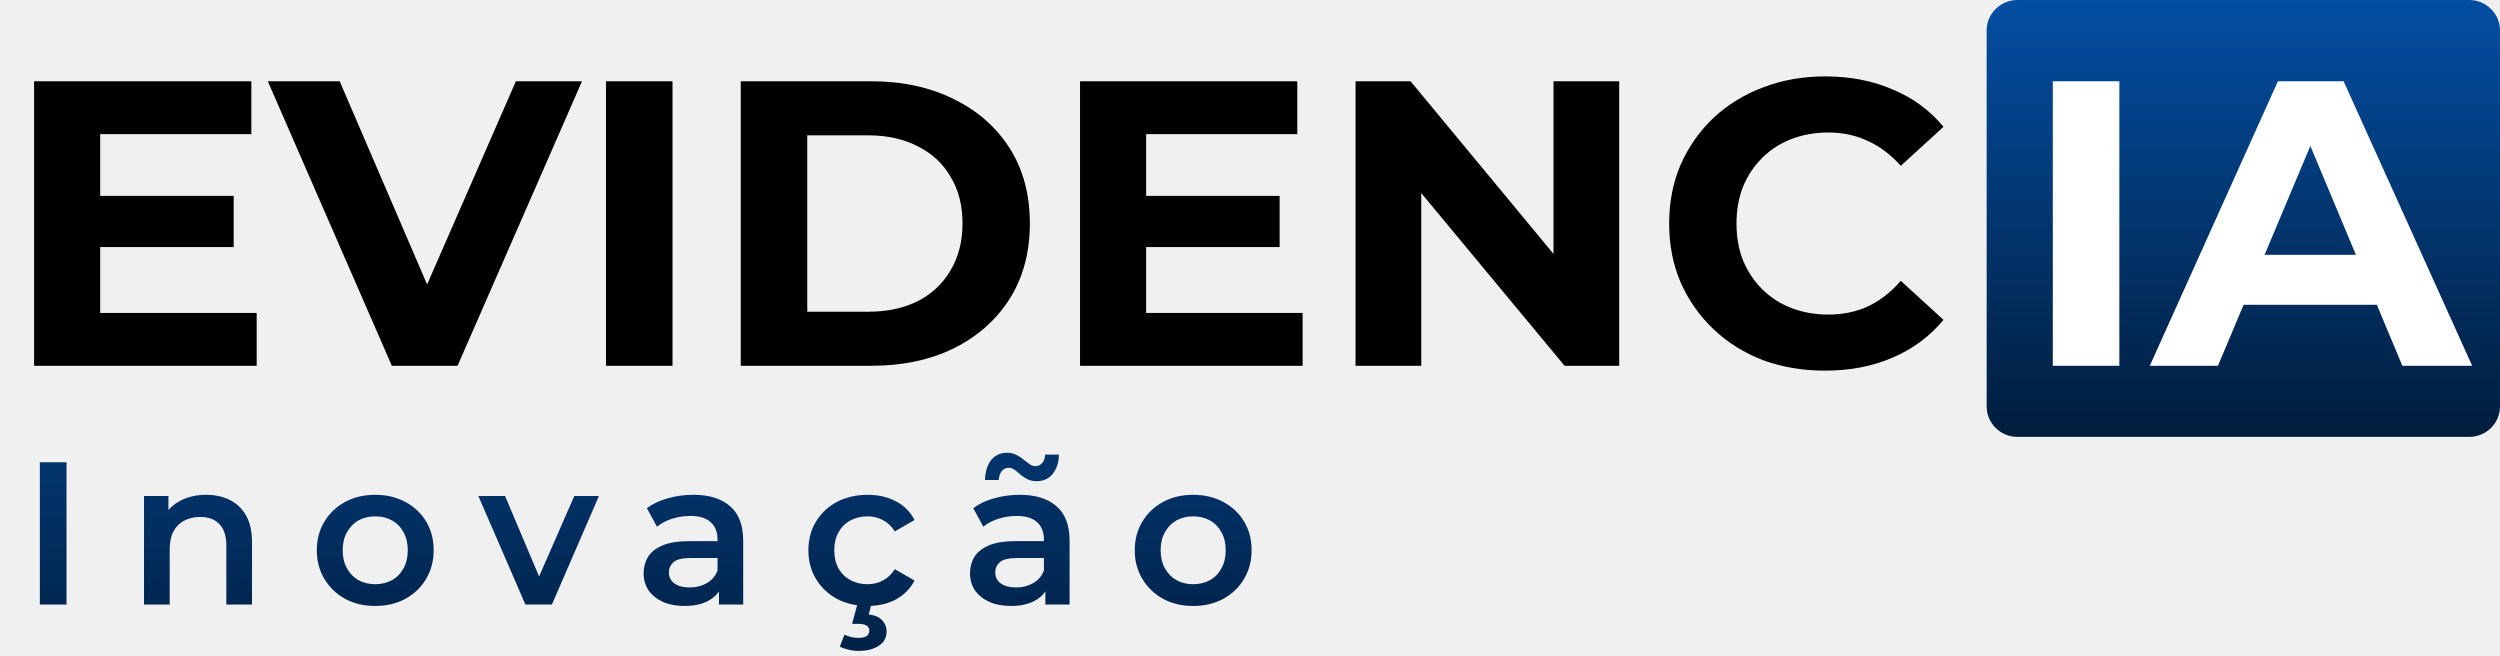
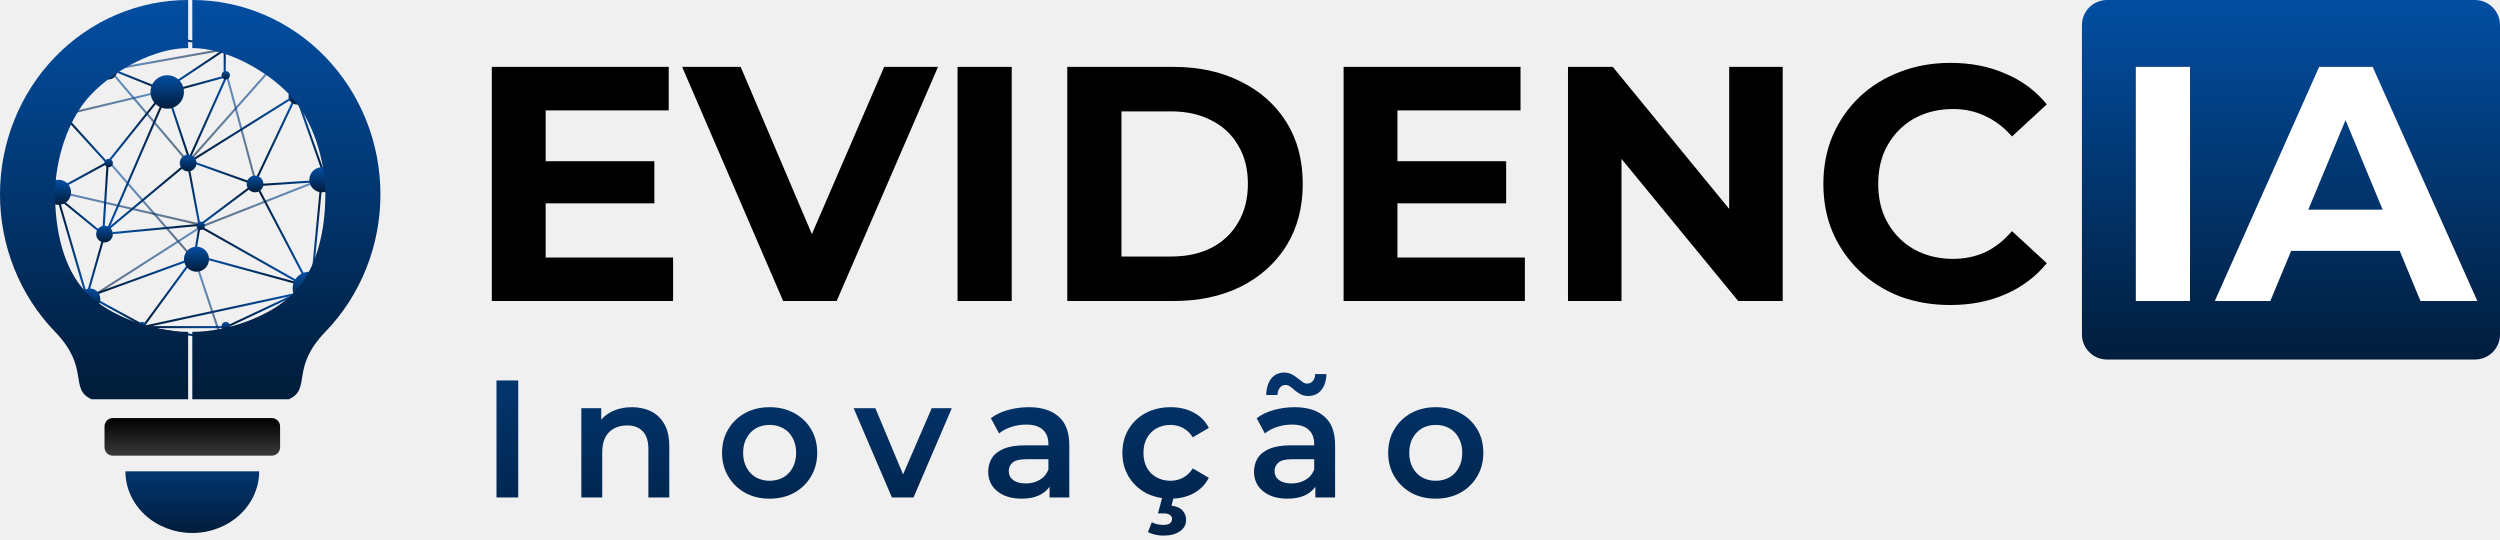
- <svg xmlns="http://www.w3.org/2000/svg" preserveAspectRatio="none" overflow="visible" style="display: block;" width="206" height="54" viewBox="0 0 206 54" fill="none">
-   <g id="texto inovaÃ§Ã£o preto 1">
-     <path id="Vector" d="M2.809 30.14V6.698H20.71V11.051H8.257V25.786H21.15V30.14H2.809ZM7.851 20.361V16.141H19.255V20.361H7.851ZM32.288 30.14L22.068 6.698H27.99L36.924 27.46H33.438L42.508 6.698H47.956L37.702 30.14H32.288ZM49.933 30.14V6.698H55.415V30.14H49.933ZM61.037 30.14V6.698H71.798C74.37 6.698 76.637 7.189 78.6 8.171C80.562 9.131 82.097 10.482 83.202 12.223C84.308 13.965 84.86 16.03 84.86 18.419C84.86 20.785 84.308 22.85 83.202 24.614C82.097 26.355 80.562 27.717 78.6 28.7C76.637 29.66 74.37 30.14 71.798 30.14H61.037ZM66.519 25.686H71.527C73.107 25.686 74.471 25.395 75.622 24.815C76.795 24.212 77.698 23.364 78.329 22.27C78.983 21.176 79.31 19.892 79.31 18.419C79.31 16.923 78.983 15.639 78.329 14.567C77.698 13.473 76.795 12.636 75.622 12.056C74.471 11.453 73.107 11.152 71.527 11.152H66.519V25.686ZM88.995 30.14V6.698H106.896V11.051H94.443V25.786H107.336V30.14H88.995ZM94.037 20.361V16.141H105.441V20.361H94.037ZM111.698 30.14V6.698H116.232L130.208 23.576H128.008V6.698H133.423V30.14H128.922L114.912 13.261H117.112V30.14H111.698ZM150.364 30.541C148.536 30.541 146.833 30.251 145.254 29.671C143.697 29.068 142.343 28.22 141.193 27.126C140.042 26.032 139.14 24.748 138.486 23.274C137.854 21.801 137.538 20.182 137.538 18.419C137.538 16.655 137.854 15.036 138.486 13.563C139.14 12.089 140.042 10.806 141.193 9.712C142.366 8.618 143.731 7.78 145.288 7.2C146.844 6.597 148.548 6.296 150.397 6.296C152.451 6.296 154.3 6.653 155.947 7.367C157.617 8.06 159.016 9.087 160.143 10.448L156.624 13.663C155.812 12.748 154.909 12.067 153.917 11.62C152.924 11.152 151.841 10.917 150.668 10.917C149.563 10.917 148.548 11.096 147.622 11.453C146.698 11.81 145.897 12.324 145.22 12.993C144.543 13.663 144.013 14.456 143.629 15.371C143.269 16.287 143.088 17.302 143.088 18.419C143.088 19.535 143.269 20.551 143.629 21.466C144.013 22.381 144.543 23.174 145.22 23.844C145.897 24.514 146.698 25.027 147.622 25.384C148.548 25.741 149.563 25.92 150.668 25.92C151.841 25.92 152.924 25.697 153.917 25.25C154.909 24.781 155.812 24.078 156.624 23.14L160.143 26.355C159.016 27.717 157.617 28.755 155.947 29.47C154.3 30.184 152.439 30.541 150.364 30.541Z" fill="black" />
-     <path id="Vector_2" d="M3.282 49.814V38.093H5.482V49.814H3.282ZM11.867 49.814V40.873H13.88V43.284L13.525 42.547C13.841 41.978 14.297 41.542 14.895 41.241C15.504 40.928 16.204 40.772 16.993 40.772C17.715 40.772 18.358 40.912 18.922 41.191C19.497 41.47 19.949 41.899 20.276 42.48C20.603 43.049 20.766 43.786 20.766 44.69V49.814H18.651V44.958C18.651 44.166 18.46 43.574 18.076 43.183C17.704 42.793 17.179 42.597 16.503 42.597C16.006 42.597 15.566 42.698 15.183 42.899C14.799 43.099 14.5 43.401 14.286 43.803C14.083 44.193 13.982 44.69 13.982 45.293V49.814H11.867ZM30.911 49.931C29.986 49.931 29.162 49.736 28.44 49.345C27.718 48.943 27.149 48.396 26.732 47.704C26.314 47.012 26.105 46.225 26.105 45.343C26.105 44.45 26.314 43.663 26.732 42.982C27.149 42.29 27.718 41.749 28.44 41.358C29.162 40.968 29.986 40.772 30.911 40.772C31.847 40.772 32.676 40.968 33.398 41.358C34.131 41.749 34.701 42.285 35.107 42.966C35.524 43.647 35.733 44.439 35.733 45.343C35.733 46.225 35.524 47.012 35.107 47.704C34.701 48.396 34.131 48.943 33.398 49.345C32.676 49.736 31.847 49.931 30.911 49.931ZM30.911 48.139C31.43 48.139 31.892 48.028 32.298 47.805C32.704 47.581 33.02 47.258 33.246 46.834C33.483 46.409 33.601 45.913 33.601 45.343C33.601 44.763 33.483 44.266 33.246 43.853C33.02 43.429 32.704 43.105 32.298 42.882C31.892 42.659 31.435 42.547 30.928 42.547C30.409 42.547 29.946 42.659 29.54 42.882C29.145 43.105 28.83 43.429 28.593 43.853C28.356 44.266 28.237 44.763 28.237 45.343C28.237 45.913 28.356 46.409 28.593 46.834C28.83 47.258 29.145 47.581 29.54 47.805C29.946 48.028 30.403 48.139 30.911 48.139ZM43.294 49.814L39.419 40.873H41.619L44.952 48.759H43.87L47.321 40.873H49.352L45.477 49.814H43.294ZM59.244 49.814V48.006L59.125 47.62V44.456C59.125 43.842 58.939 43.367 58.567 43.033C58.195 42.686 57.631 42.514 56.875 42.514C56.367 42.514 55.866 42.592 55.369 42.748C54.884 42.904 54.472 43.122 54.134 43.401L53.305 41.877C53.79 41.509 54.365 41.235 55.031 41.057C55.708 40.867 56.407 40.772 57.129 40.772C58.438 40.772 59.447 41.085 60.157 41.71C60.88 42.324 61.24 43.278 61.24 44.573V49.814H59.244ZM56.401 49.931C55.724 49.931 55.132 49.819 54.625 49.596C54.117 49.362 53.722 49.044 53.44 48.642C53.17 48.229 53.034 47.766 53.034 47.252C53.034 46.75 53.153 46.298 53.389 45.896C53.638 45.494 54.038 45.176 54.591 44.941C55.144 44.707 55.877 44.59 56.79 44.59H59.413V45.98H56.943C56.221 45.98 55.736 46.097 55.488 46.331C55.24 46.554 55.115 46.834 55.115 47.168C55.115 47.548 55.268 47.849 55.572 48.073C55.877 48.296 56.3 48.407 56.841 48.407C57.36 48.407 57.823 48.29 58.229 48.056C58.646 47.821 58.945 47.475 59.125 47.018L59.481 48.273C59.278 48.798 58.911 49.206 58.381 49.496C57.862 49.786 57.202 49.931 56.401 49.931ZM71.501 49.931C70.553 49.931 69.707 49.736 68.963 49.345C68.23 48.943 67.654 48.396 67.237 47.704C66.819 47.012 66.611 46.225 66.611 45.343C66.611 44.45 66.819 43.663 67.237 42.982C67.654 42.29 68.23 41.749 68.963 41.358C69.707 40.968 70.553 40.772 71.501 40.772C72.38 40.772 73.153 40.951 73.819 41.308C74.495 41.654 75.008 42.167 75.358 42.848L73.734 43.786C73.463 43.362 73.13 43.049 72.736 42.848C72.352 42.647 71.935 42.547 71.484 42.547C70.965 42.547 70.497 42.659 70.079 42.882C69.662 43.105 69.335 43.429 69.098 43.853C68.861 44.266 68.743 44.763 68.743 45.343C68.743 45.924 68.861 46.426 69.098 46.85C69.335 47.263 69.662 47.581 70.079 47.805C70.497 48.028 70.965 48.139 71.484 48.139C71.935 48.139 72.352 48.039 72.736 47.838C73.13 47.637 73.463 47.325 73.734 46.901L75.358 47.838C75.008 48.508 74.495 49.027 73.819 49.395C73.153 49.752 72.38 49.931 71.501 49.931ZM70.756 53.632C70.452 53.632 70.169 53.598 69.91 53.531C69.651 53.475 69.414 53.392 69.2 53.28L69.589 52.292C69.769 52.381 69.95 52.448 70.13 52.493C70.322 52.538 70.525 52.56 70.739 52.56C71.066 52.56 71.298 52.504 71.433 52.393C71.568 52.281 71.636 52.136 71.636 51.957C71.636 51.79 71.563 51.656 71.416 51.555C71.281 51.455 71.055 51.405 70.739 51.405H70.215L70.671 49.697H71.822L71.585 50.634C72.081 50.69 72.448 50.847 72.685 51.103C72.933 51.371 73.057 51.684 73.057 52.041C73.057 52.532 72.849 52.917 72.431 53.196C72.014 53.486 71.455 53.632 70.756 53.632ZM86.137 49.814V48.006L86.019 47.62V44.456C86.019 43.842 85.833 43.367 85.46 43.033C85.088 42.686 84.524 42.514 83.768 42.514C83.261 42.514 82.759 42.592 82.263 42.748C81.778 42.904 81.366 43.122 81.027 43.401L80.198 41.877C80.683 41.509 81.259 41.235 81.924 41.057C82.601 40.867 83.301 40.772 84.022 40.772C85.331 40.772 86.34 41.085 87.051 41.71C87.773 42.324 88.134 43.278 88.134 44.573V49.814H86.137ZM83.295 49.931C82.618 49.931 82.026 49.819 81.518 49.596C81.01 49.362 80.616 49.044 80.334 48.642C80.063 48.229 79.928 47.766 79.928 47.252C79.928 46.75 80.046 46.298 80.283 45.896C80.531 45.494 80.932 45.176 81.484 44.941C82.037 44.707 82.77 44.59 83.684 44.59H86.306V45.98H83.836C83.115 45.98 82.629 46.097 82.381 46.331C82.133 46.554 82.009 46.834 82.009 47.168C82.009 47.548 82.161 47.849 82.466 48.073C82.77 48.296 83.193 48.407 83.735 48.407C84.254 48.407 84.716 48.29 85.122 48.056C85.54 47.821 85.839 47.475 86.019 47.018L86.374 48.273C86.171 48.798 85.805 49.206 85.274 49.496C84.756 49.786 84.096 49.931 83.295 49.931ZM85.427 39.65C85.156 39.65 84.908 39.6 84.682 39.499C84.468 39.388 84.27 39.26 84.09 39.114C83.921 38.958 83.757 38.824 83.599 38.713C83.441 38.601 83.284 38.545 83.125 38.545C82.889 38.545 82.697 38.634 82.55 38.813C82.404 38.992 82.319 39.237 82.296 39.55H81.163C81.186 38.858 81.355 38.311 81.67 37.909C81.998 37.507 82.438 37.306 82.99 37.306C83.261 37.306 83.509 37.362 83.735 37.474C83.96 37.585 84.158 37.714 84.327 37.859C84.507 38.004 84.677 38.132 84.834 38.244C84.993 38.355 85.145 38.411 85.291 38.411C85.528 38.411 85.72 38.327 85.867 38.16C86.025 37.993 86.109 37.758 86.12 37.457H87.254C87.243 38.104 87.074 38.634 86.746 39.047C86.419 39.449 85.979 39.65 85.427 39.65ZM98.309 49.931C97.385 49.931 96.561 49.736 95.839 49.345C95.117 48.943 94.548 48.396 94.13 47.704C93.713 47.012 93.504 46.225 93.504 45.343C93.504 44.45 93.713 43.663 94.13 42.982C94.548 42.29 95.117 41.749 95.839 41.358C96.561 40.968 97.385 40.772 98.309 40.772C99.246 40.772 100.075 40.968 100.797 41.358C101.53 41.749 102.099 42.285 102.506 42.966C102.923 43.647 103.132 44.439 103.132 45.343C103.132 46.225 102.923 47.012 102.506 47.704C102.099 48.396 101.53 48.943 100.797 49.345C100.075 49.736 99.246 49.931 98.309 49.931ZM98.309 48.139C98.828 48.139 99.291 48.028 99.697 47.805C100.103 47.581 100.419 47.258 100.644 46.834C100.881 46.409 101 45.913 101 45.343C101 44.763 100.881 44.266 100.644 43.853C100.419 43.429 100.103 43.105 99.697 42.882C99.291 42.659 98.834 42.547 98.326 42.547C97.808 42.547 97.345 42.659 96.939 42.882C96.544 43.105 96.228 43.429 95.991 43.853C95.754 44.266 95.636 44.763 95.636 45.343C95.636 45.913 95.754 46.409 95.991 46.834C96.228 47.258 96.544 47.581 96.939 47.805C97.345 48.028 97.802 48.139 98.309 48.139Z" fill="url(#paint0_linear_0_300)" />
-     <path id="Vector_3" d="M203.462 0H166.238C164.836 0 163.7 1.124 163.7 2.512V33.488C163.7 34.876 164.836 36 166.238 36H203.462C204.864 36 206 34.876 206 33.488V2.512C206 1.124 204.864 0 203.462 0Z" fill="url(#paint1_linear_0_300)" />
-     <path id="Vector_4" d="M169.153 30.14V6.698H174.635V30.14H169.153ZM177.143 30.14L187.701 6.698H193.115L203.707 30.14H197.955L189.292 9.444H191.457L182.761 30.14H177.143ZM182.422 25.116L183.877 20.997H196.06L197.549 25.116H182.422Z" fill="white" />
-   </g>
+ <svg xmlns="http://www.w3.org/2000/svg" width="598" height="129" viewBox="0 0 598 129" fill="none">
+   <path d="M30 112.745C30 116.656 31.686 120.406 34.685 123.171C37.686 125.937 41.755 127.49 45.997 127.49C50.24 127.49 54.309 125.937 57.309 123.171C60.309 120.406 61.995 116.656 61.995 112.745L45.997 112.745H30Z" fill="url(#paint0_linear_2254_3618)" />
+   <rect x="25" y="100" width="42" height="9" rx="2" fill="url(#paint1_linear_2254_3618)" />
+   <line x1="25.771" y1="54.901" x2="38.771" y2="24.901" stroke="url(#paint2_linear_2254_3618)" stroke-width="0.5" />
+   <line x1="24.75" y1="54.984" x2="25.75" y2="38.984" stroke="url(#paint3_linear_2254_3618)" stroke-width="0.5" />
+   <line x1="14.88" y1="44.781" x2="25.88" y2="38.781" stroke="url(#paint4_linear_2254_3618)" stroke-width="0.5" />
+   <line x1="20.76" y1="71.07" x2="13.76" y2="47.07" stroke="url(#paint5_linear_2254_3618)" stroke-width="0.5" />
+   <line x1="24.842" y1="56.194" x2="13.842" y2="47.194" stroke="url(#paint6_linear_2254_3618)" stroke-width="0.5" />
+   <line x1="25.805" y1="38.844" x2="37.805" y2="23.844" stroke="url(#paint7_linear_2254_3618)" stroke-width="0.5" />
+   <line x1="25.815" y1="39.168" x2="15.815" y2="28.168" stroke="url(#paint8_linear_2254_3618)" stroke-width="0.5" />
+   <line x1="37.058" y1="22.243" x2="16.058" y2="27.243" stroke="url(#paint9_linear_2254_3618)" stroke-opacity="0.6" stroke-width="0.5" />
+   <line x1="26.189" y1="38.836" x2="46.189" y2="61.836" stroke="url(#paint10_linear_2254_3618)" stroke-opacity="0.6" stroke-width="0.5" />
+   <line x1="27.093" y1="16.768" x2="37.093" y2="20.768" stroke="url(#paint11_linear_2254_3618)" stroke-width="0.5" />
+   <line x1="25.833" y1="16.814" x2="35.833" y2="7.814" stroke="url(#paint12_linear_2254_3618)" stroke-width="0.5" />
+   <line x1="53.959" y1="11.247" x2="35.959" y2="8.247" stroke="url(#paint13_linear_2254_3618)" stroke-width="0.5" />
+   <line x1="27.191" y1="17.838" x2="44.191" y2="37.838" stroke="url(#paint14_linear_2254_3618)" stroke-opacity="0.6" stroke-width="0.5" />
+   <line x1="25.84" y1="54.808" x2="43.84" y2="39.808" stroke="url(#paint15_linear_2254_3618)" stroke-width="0.5" />
+   <line x1="26.976" y1="55.751" x2="47.976" y2="53.751" stroke="url(#paint16_linear_2254_3618)" stroke-width="0.5" />
+   <line x1="9.056" y1="44.756" x2="48.056" y2="53.756" stroke="url(#paint17_linear_2254_3618)" stroke-opacity="0.6" stroke-width="0.5" />
+   <line x1="76.091" y1="43.233" x2="48.091" y2="54.233" stroke="url(#paint18_linear_2254_3618)" stroke-opacity="0.6" stroke-width="0.5" />
+   <line x1="47.85" y1="53.8" x2="59.85" y2="44.8" stroke="url(#paint19_linear_2254_3618)" stroke-width="0.5" />
+   <line x1="46.084" y1="38.765" x2="60.084" y2="43.765" stroke="url(#paint20_linear_2254_3618)" stroke-width="0.5" />
+   <line x1="77.017" y1="43.249" x2="62.017" y2="44.249" stroke="url(#paint21_linear_2254_3618)" stroke-width="0.5" />
+   <line x1="46.753" y1="59.959" x2="47.753" y2="53.959" stroke="url(#paint22_linear_2254_3618)" stroke-width="0.5" />
+   <line x1="70.877" y1="67.218" x2="47.877" y2="54.218" stroke="url(#paint23_linear_2254_3618)" stroke-width="0.5" />
+   <line x1="72.778" y1="66.116" x2="61.779" y2="45.116" stroke="url(#paint24_linear_2254_3618)" stroke-width="0.5" />
+   <line x1="74.751" y1="65.976" x2="76.751" y2="44.976" stroke="url(#paint25_linear_2254_3618)" stroke-width="0.5" />
+   <line x1="71.236" y1="23.917" x2="77.236" y2="40.917" stroke="url(#paint26_linear_2254_3618)" stroke-width="0.5" />
+   <line x1="70.226" y1="24.107" x2="61.226" y2="43.107" stroke="url(#paint27_linear_2254_3618)" stroke-width="0.5" />
+   <line x1="70.132" y1="23.212" x2="46.133" y2="38.212" stroke="url(#paint28_linear_2254_3618)" stroke-width="0.5" />
+   <line x1="54.228" y1="18.103" x2="45.228" y2="38.103" stroke="url(#paint29_linear_2254_3618)" stroke-width="0.5" />
+   <line x1="54.066" y1="18.241" x2="43.066" y2="21.241" stroke="url(#paint30_linear_2254_3618)" stroke-width="0.5" />
+   <line x1="53.75" y1="18" x2="53.75" y2="11" stroke="url(#paint31_linear_2254_3618)" stroke-width="0.5" />
+   <line x1="41.861" y1="19.792" x2="53.861" y2="11.792" stroke="url(#paint32_linear_2254_3618)" stroke-width="0.5" />
+   <line x1="25.956" y1="16.754" x2="53.956" y2="11.754" stroke="url(#paint33_linear_2254_3618)" stroke-opacity="0.6" stroke-width="0.5" />
+   <line x1="54.241" y1="17.935" x2="61.241" y2="43.935" stroke="url(#paint34_linear_2254_3618)" stroke-opacity="0.6" stroke-width="0.5" />
+   <line x1="47.754" y1="54.046" x2="44.754" y2="38.046" stroke="url(#paint35_linear_2254_3618)" stroke-width="0.5" />
+   <line x1="66.981" y1="13.98" x2="45.394" y2="38.352" stroke="url(#paint36_linear_2254_3618)" stroke-opacity="0.6" stroke-width="0.5" />
+   <line x1="40.237" y1="22.921" x2="45.237" y2="37.921" stroke="url(#paint37_linear_2254_3618)" stroke-width="0.5" />
+   <line x1="71.106" y1="70.226" x2="54.106" y2="78.226" stroke="url(#paint38_linear_2254_3618)" stroke-width="0.5" />
+   <line x1="71.053" y1="70.244" x2="34.053" y2="78.244" stroke="url(#paint39_linear_2254_3618)" stroke-width="0.5" />
+   <line x1="54" y1="78.25" x2="34" y2="78.25" stroke="url(#paint40_linear_2254_3618)" stroke-width="0.5" />
+   <line x1="45.202" y1="63.148" x2="34.202" y2="78.148" stroke="url(#paint41_linear_2254_3618)" stroke-width="0.5" />
+   <line x1="47.237" y1="63.921" x2="53.237" y2="81.921" stroke="url(#paint42_linear_2254_3618)" stroke-opacity="0.6" stroke-width="0.5" />
+   <line x1="45.085" y1="62.235" x2="23.085" y2="70.235" stroke="url(#paint43_linear_2254_3618)" stroke-width="0.5" />
+   <line x1="48.135" y1="54.211" x2="23.135" y2="70.211" stroke="url(#paint44_linear_2254_3618)" stroke-opacity="0.6" stroke-width="0.5" />
+   <line x1="49.066" y1="61.759" x2="71.066" y2="67.759" stroke="url(#paint45_linear_2254_3618)" stroke-width="0.5" />
+   <line x1="52.961" y1="81.247" x2="33.961" y2="78.247" stroke="url(#paint46_linear_2254_3618)" stroke-width="0.5" />
+   <line x1="23.12" y1="71.781" x2="34.12" y2="77.781" stroke="url(#paint47_linear_2254_3618)" stroke-width="0.5" />
+   <line x1="20.76" y1="70.931" x2="24.76" y2="56.931" stroke="url(#paint48_linear_2254_3618)" stroke-width="0.5" />
+   <line x1="52.763" y1="80.921" x2="53.763" y2="77.921" stroke="url(#paint49_linear_2254_3618)" stroke-width="0.5" />
+   <circle cx="25" cy="56" r="2" fill="url(#paint50_linear_2254_3618)" />
+   <circle cx="54" cy="78" r="1" fill="url(#paint51_linear_2254_3618)" />
+   <circle cx="34" cy="78" r="1" fill="url(#paint52_linear_2254_3618)" />
+   <circle cx="53" cy="82" r="2" fill="url(#paint53_linear_2254_3618)" />
+   <circle cx="74" cy="69" r="4" fill="url(#paint54_linear_2254_3618)" />
+   <circle cx="47" cy="62" r="3" fill="url(#paint55_linear_2254_3618)" />
+   <circle cx="40" cy="22" r="4" fill="url(#paint56_linear_2254_3618)" />
+   <circle cx="71" cy="23" r="2" fill="url(#paint57_linear_2254_3618)" />
+   <circle cx="54" cy="18" r="1" fill="url(#paint58_linear_2254_3618)" />
+   <circle cx="61" cy="44" r="2" fill="url(#paint59_linear_2254_3618)" />
+   <circle cx="45" cy="39" r="2" fill="url(#paint60_linear_2254_3618)" />
+   <circle cx="26" cy="39" r="1" fill="url(#paint61_linear_2254_3618)" />
+   <circle cx="48" cy="54" r="1" fill="url(#paint62_linear_2254_3618)" />
+   <circle cx="77" cy="43" r="3" fill="url(#paint63_linear_2254_3618)" />
+   <circle cx="21.5" cy="71.5" r="2.5" fill="url(#paint64_linear_2254_3618)" />
+   <circle cx="26" cy="17" r="2" fill="url(#paint65_linear_2254_3618)" />
+   <circle cx="36" cy="8" r="1" fill="url(#paint66_linear_2254_3618)" />
+   <circle cx="54" cy="11" r="1" fill="url(#paint67_linear_2254_3618)" />
+   <circle cx="14" cy="46" r="3" fill="url(#paint68_linear_2254_3618)" />
+   <path d="M21.892 95.5C16.419 93 21.619 88.101 13.18 79.38C4.741 70.66 9.01048e-07 58.833 0 46.5C-9.01048e-07 34.167 4.741 22.34 13.18 13.62C21.619 4.899 33.065 1.86217e-06 45 0L45 11.5C36.995 11.5 27.552 16.651 21.892 22.5C16.232 28.349 13.18 38.229 13.18 46.5C13.18 54.771 15.016 64.151 20.676 70C26.336 75.849 36.995 79.38 45 79.38L45 95.5H21.892Z" fill="url(#paint69_linear_2254_3618)" />
+   <path d="M69.108 95.5C74.581 93 69.381 88.101 77.82 79.38C86.259 70.66 91 58.833 91 46.5C91 34.167 86.259 22.34 77.82 13.62C69.381 4.899 57.935 1.86217e-06 46 0L46 11.5C54.005 11.5 63.448 16.651 69.108 22.5C74.768 28.349 77.82 38.229 77.82 46.5C77.82 54.771 75.984 64.151 70.324 70C64.664 75.849 54.005 79.38 46 79.38V95.5H69.108Z" fill="url(#paint70_linear_2254_3618)" />
+   <path d="M117.64 72V16H159.96V26.4H130.52V61.6H161V72H117.64ZM129.56 48.64V38.56H156.52V48.64H129.56ZM187.331 72L163.171 16H177.171L198.291 65.6H190.051L211.491 16H224.371L200.131 72H187.331ZM229.046 72V16H242.006V72H229.046ZM255.296 72V16H280.736C286.816 16 292.176 17.173 296.816 19.52C301.456 21.813 305.083 25.04 307.696 29.2C310.31 33.36 311.616 38.293 311.616 44C311.616 49.653 310.31 54.587 307.696 58.8C305.083 62.96 301.456 66.213 296.816 68.56C292.176 70.853 286.816 72 280.736 72H255.296ZM268.256 61.36H280.096C283.83 61.36 287.056 60.667 289.776 59.28C292.55 57.84 294.683 55.813 296.176 53.2C297.723 50.587 298.496 47.52 298.496 44C298.496 40.427 297.723 37.36 296.176 34.8C294.683 32.187 292.55 30.187 289.776 28.8C287.056 27.36 283.83 26.64 280.096 26.64H268.256V61.36ZM321.39 72V16H363.71V26.4H334.27V61.6H364.75V72H321.39ZM333.31 48.64V38.56H360.27V48.64H333.31ZM375.062 72V16H385.782L418.822 56.32H413.622V16H426.422V72H415.782L382.662 31.68H387.862V72H375.062ZM466.471 72.96C462.151 72.96 458.125 72.267 454.391 70.88C450.711 69.44 447.511 67.413 444.791 64.8C442.071 62.187 439.938 59.12 438.391 55.6C436.898 52.08 436.151 48.213 436.151 44C436.151 39.787 436.898 35.92 438.391 32.4C439.938 28.88 442.071 25.813 444.791 23.2C447.565 20.587 450.791 18.587 454.471 17.2C458.151 15.76 462.178 15.04 466.551 15.04C471.405 15.04 475.778 15.893 479.671 17.6C483.618 19.253 486.925 21.707 489.591 24.96L481.271 32.64C479.351 30.453 477.218 28.827 474.871 27.76C472.525 26.64 469.965 26.08 467.191 26.08C464.578 26.08 462.178 26.507 459.991 27.36C457.805 28.213 455.911 29.44 454.311 31.04C452.711 32.64 451.458 34.533 450.551 36.72C449.698 38.907 449.271 41.333 449.271 44C449.271 46.667 449.698 49.093 450.551 51.28C451.458 53.467 452.711 55.36 454.311 56.96C455.911 58.56 457.805 59.787 459.991 60.64C462.178 61.493 464.578 61.92 467.191 61.92C469.965 61.92 472.525 61.387 474.871 60.32C477.218 59.2 479.351 57.52 481.271 55.28L489.591 62.96C486.925 66.213 483.618 68.693 479.671 70.4C475.778 72.107 471.378 72.96 466.471 72.96Z" fill="black" />
+   <path d="M118.76 119V91H123.96V119H118.76ZM139.053 119V97.64H143.813V103.4L142.973 101.64C143.72 100.28 144.8 99.24 146.213 98.52C147.653 97.773 149.307 97.4 151.173 97.4C152.88 97.4 154.4 97.733 155.733 98.4C157.093 99.067 158.16 100.093 158.933 101.48C159.707 102.84 160.093 104.6 160.093 106.76V119H155.093V107.4C155.093 105.507 154.64 104.093 153.733 103.16C152.853 102.227 151.613 101.76 150.013 101.76C148.84 101.76 147.8 102 146.893 102.48C145.987 102.96 145.28 103.68 144.773 104.64C144.293 105.573 144.053 106.76 144.053 108.2V119H139.053ZM184.075 119.28C181.889 119.28 179.942 118.813 178.235 117.88C176.529 116.92 175.182 115.613 174.195 113.96C173.209 112.307 172.715 110.427 172.715 108.32C172.715 106.187 173.209 104.307 174.195 102.68C175.182 101.027 176.529 99.733 178.235 98.8C179.942 97.867 181.889 97.4 184.075 97.4C186.289 97.4 188.249 97.867 189.955 98.8C191.689 99.733 193.035 101.013 193.995 102.64C194.982 104.267 195.475 106.16 195.475 108.32C195.475 110.427 194.982 112.307 193.995 113.96C193.035 115.613 191.689 116.92 189.955 117.88C188.249 118.813 186.289 119.28 184.075 119.28ZM184.075 115C185.302 115 186.395 114.733 187.355 114.2C188.315 113.667 189.062 112.893 189.595 111.88C190.155 110.867 190.435 109.68 190.435 108.32C190.435 106.933 190.155 105.747 189.595 104.76C189.062 103.747 188.315 102.973 187.355 102.44C186.395 101.907 185.315 101.64 184.115 101.64C182.889 101.64 181.795 101.907 180.835 102.44C179.902 102.973 179.155 103.747 178.595 104.76C178.035 105.747 177.755 106.933 177.755 108.32C177.755 109.68 178.035 110.867 178.595 111.88C179.155 112.893 179.902 113.667 180.835 114.2C181.795 114.733 182.875 115 184.075 115ZM213.351 119L204.191 97.64H209.391L217.271 116.48H214.711L222.871 97.64H227.671L218.511 119H213.351ZM251.057 119V114.68L250.777 113.76V106.2C250.777 104.733 250.337 103.6 249.457 102.8C248.577 101.973 247.244 101.56 245.457 101.56C244.257 101.56 243.071 101.747 241.897 102.12C240.751 102.493 239.777 103.013 238.977 103.68L237.017 100.04C238.164 99.16 239.524 98.507 241.097 98.08C242.697 97.627 244.351 97.4 246.057 97.4C249.151 97.4 251.537 98.147 253.217 99.64C254.924 101.107 255.777 103.387 255.777 106.48V119H251.057ZM244.337 119.28C242.737 119.28 241.337 119.013 240.137 118.48C238.937 117.92 238.004 117.16 237.337 116.2C236.697 115.213 236.377 114.107 236.377 112.88C236.377 111.68 236.657 110.6 237.217 109.64C237.804 108.68 238.751 107.92 240.057 107.36C241.364 106.8 243.097 106.52 245.257 106.52H251.457V109.84H245.617C243.911 109.84 242.764 110.12 242.177 110.68C241.591 111.213 241.297 111.88 241.297 112.68C241.297 113.587 241.657 114.307 242.377 114.84C243.097 115.373 244.097 115.64 245.377 115.64C246.604 115.64 247.697 115.36 248.657 114.8C249.644 114.24 250.351 113.413 250.777 112.32L251.617 115.32C251.137 116.573 250.271 117.547 249.017 118.24C247.791 118.933 246.231 119.28 244.337 119.28ZM280.033 119.28C277.793 119.28 275.793 118.813 274.033 117.88C272.3 116.92 270.94 115.613 269.953 113.96C268.966 112.307 268.473 110.427 268.473 108.32C268.473 106.187 268.966 104.307 269.953 102.68C270.94 101.027 272.3 99.733 274.033 98.8C275.793 97.867 277.793 97.4 280.033 97.4C282.113 97.4 283.94 97.827 285.513 98.68C287.113 99.507 288.326 100.733 289.153 102.36L285.313 104.6C284.673 103.587 283.886 102.84 282.953 102.36C282.046 101.88 281.06 101.64 279.993 101.64C278.766 101.64 277.66 101.907 276.673 102.44C275.686 102.973 274.913 103.747 274.353 104.76C273.793 105.747 273.513 106.933 273.513 108.32C273.513 109.707 273.793 110.907 274.353 111.92C274.913 112.907 275.686 113.667 276.673 114.2C277.66 114.733 278.766 115 279.993 115C281.06 115 282.046 114.76 282.953 114.28C283.886 113.8 284.673 113.053 285.313 112.04L289.153 114.28C288.326 115.88 287.113 117.12 285.513 118C283.94 118.853 282.113 119.28 280.033 119.28ZM278.273 128.12C277.553 128.12 276.886 128.04 276.273 127.88C275.66 127.747 275.1 127.547 274.593 127.28L275.513 124.92C275.94 125.133 276.366 125.293 276.793 125.4C277.246 125.507 277.726 125.56 278.233 125.56C279.006 125.56 279.553 125.427 279.873 125.16C280.193 124.893 280.353 124.547 280.353 124.12C280.353 123.72 280.18 123.4 279.833 123.16C279.513 122.92 278.98 122.8 278.233 122.8H276.993L278.073 118.72H280.793L280.233 120.96C281.406 121.093 282.273 121.467 282.833 122.08C283.42 122.72 283.713 123.467 283.713 124.32C283.713 125.493 283.22 126.413 282.233 127.08C281.246 127.773 279.926 128.12 278.273 128.12ZM314.635 119V114.68L314.355 113.76V106.2C314.355 104.733 313.915 103.6 313.035 102.8C312.155 101.973 310.822 101.56 309.035 101.56C307.835 101.56 306.649 101.747 305.475 102.12C304.329 102.493 303.355 103.013 302.555 103.68L300.595 100.04C301.742 99.16 303.102 98.507 304.675 98.08C306.275 97.627 307.929 97.4 309.635 97.4C312.729 97.4 315.115 98.147 316.795 99.64C318.502 101.107 319.355 103.387 319.355 106.48V119H314.635ZM307.915 119.28C306.315 119.28 304.915 119.013 303.715 118.48C302.515 117.92 301.582 117.16 300.915 116.2C300.275 115.213 299.955 114.107 299.955 112.88C299.955 111.68 300.235 110.6 300.795 109.64C301.382 108.68 302.329 107.92 303.635 107.36C304.942 106.8 306.675 106.52 308.835 106.52H315.035V109.84H309.195C307.489 109.84 306.342 110.12 305.755 110.68C305.169 111.213 304.875 111.88 304.875 112.68C304.875 113.587 305.235 114.307 305.955 114.84C306.675 115.373 307.675 115.64 308.955 115.64C310.182 115.64 311.275 115.36 312.235 114.8C313.222 114.24 313.929 113.413 314.355 112.32L315.195 115.32C314.715 116.573 313.849 117.547 312.595 118.24C311.369 118.933 309.809 119.28 307.915 119.28ZM312.955 94.72C312.315 94.72 311.729 94.6 311.195 94.36C310.689 94.093 310.222 93.787 309.795 93.44C309.395 93.067 309.009 92.747 308.635 92.48C308.262 92.213 307.889 92.08 307.515 92.08C306.955 92.08 306.502 92.293 306.155 92.72C305.809 93.147 305.609 93.733 305.555 94.48H302.875C302.929 92.827 303.329 91.52 304.075 90.56C304.849 89.6 305.889 89.12 307.195 89.12C307.835 89.12 308.422 89.253 308.955 89.52C309.489 89.787 309.955 90.093 310.355 90.44C310.782 90.787 311.182 91.093 311.555 91.36C311.929 91.627 312.289 91.76 312.635 91.76C313.195 91.76 313.649 91.56 313.995 91.16C314.369 90.76 314.569 90.2 314.595 89.48H317.275C317.249 91.027 316.849 92.293 316.075 93.28C315.302 94.24 314.262 94.72 312.955 94.72ZM343.411 119.28C341.225 119.28 339.278 118.813 337.571 117.88C335.865 116.92 334.518 115.613 333.531 113.96C332.545 112.307 332.051 110.427 332.051 108.32C332.051 106.187 332.545 104.307 333.531 102.68C334.518 101.027 335.865 99.733 337.571 98.8C339.278 97.867 341.225 97.4 343.411 97.4C345.625 97.4 347.585 97.867 349.291 98.8C351.025 99.733 352.371 101.013 353.331 102.64C354.318 104.267 354.811 106.16 354.811 108.32C354.811 110.427 354.318 112.307 353.331 113.96C352.371 115.613 351.025 116.92 349.291 117.88C347.585 118.813 345.625 119.28 343.411 119.28ZM343.411 115C344.638 115 345.731 114.733 346.691 114.2C347.651 113.667 348.398 112.893 348.931 111.88C349.491 110.867 349.771 109.68 349.771 108.32C349.771 106.933 349.491 105.747 348.931 104.76C348.398 103.747 347.651 102.973 346.691 102.44C345.731 101.907 344.651 101.64 343.451 101.64C342.225 101.64 341.131 101.907 340.171 102.44C339.238 102.973 338.491 103.747 337.931 104.76C337.371 105.747 337.091 106.933 337.091 108.32C337.091 109.68 337.371 110.867 337.931 111.88C338.491 112.893 339.238 113.667 340.171 114.2C341.131 114.733 342.211 115 343.411 115Z" fill="url(#paint71_linear_2254_3618)" />
+   <rect x="498" width="100" height="86" rx="6" fill="url(#paint72_linear_2254_3618)" />
+   <path d="M510.89 72V16H523.85V72H510.89ZM529.78 72L554.74 16H567.54L592.58 72H578.98L558.5 22.56H563.62L543.06 72H529.78ZM542.26 60L545.7 50.16H574.5L578.02 60H542.26Z" fill="white" />
  <defs>
-     <linearGradient id="paint0_linear_0_300" x1="45.581" y1="15.279" x2="45.944" y2="62.582" gradientUnits="userSpaceOnUse">
+     <linearGradient id="paint0_linear_2254_3618" x1="45.997" y1="98" x2="45.997" y2="127.49" gradientUnits="userSpaceOnUse">
+       <stop stop-color="#034EA2" />
+       <stop offset="1" stop-color="#011D3C" />
+     </linearGradient>
+     <linearGradient id="paint1_linear_2254_3618" x1="46" y1="100" x2="46" y2="116" gradientUnits="userSpaceOnUse">
+       <stop />
+       <stop offset="1" stop-color="#666666" />
+     </linearGradient>
+     <linearGradient id="paint2_linear_2254_3618" x1="26.459" y1="55.199" x2="39.459" y2="25.199" gradientUnits="userSpaceOnUse">
+       <stop stop-color="#034EA2" />
+       <stop offset="1" stop-color="#011D3C" />
+     </linearGradient>
+     <linearGradient id="paint3_linear_2254_3618" x1="25.499" y1="55.031" x2="26.499" y2="39.031" gradientUnits="userSpaceOnUse">
+       <stop stop-color="#034EA2" />
+       <stop offset="1" stop-color="#011D3C" />
+     </linearGradient>
+     <linearGradient id="paint4_linear_2254_3618" x1="15.239" y1="45.439" x2="26.239" y2="39.439" gradientUnits="userSpaceOnUse">
+       <stop stop-color="#034EA2" />
+       <stop offset="1" stop-color="#011D3C" />
+     </linearGradient>
+     <linearGradient id="paint5_linear_2254_3618" x1="21.48" y1="70.86" x2="14.48" y2="46.86" gradientUnits="userSpaceOnUse">
+       <stop stop-color="#034EA2" />
+       <stop offset="1" stop-color="#011D3C" />
+     </linearGradient>
+     <linearGradient id="paint6_linear_2254_3618" x1="25.317" y1="55.613" x2="14.317" y2="46.613" gradientUnits="userSpaceOnUse">
+       <stop stop-color="#034EA2" />
+       <stop offset="1" stop-color="#011D3C" />
+     </linearGradient>
+     <linearGradient id="paint7_linear_2254_3618" x1="26.39" y1="39.312" x2="38.39" y2="24.312" gradientUnits="userSpaceOnUse">
+       <stop stop-color="#034EA2" />
+       <stop offset="1" stop-color="#011D3C" />
+     </linearGradient>
+     <linearGradient id="paint8_linear_2254_3618" x1="26.37" y1="38.664" x2="16.37" y2="27.664" gradientUnits="userSpaceOnUse">
+       <stop stop-color="#034EA2" />
+       <stop offset="1" stop-color="#011D3C" />
+     </linearGradient>
+     <linearGradient id="paint9_linear_2254_3618" x1="36.884" y1="21.514" x2="15.884" y2="26.514" gradientUnits="userSpaceOnUse">
+       <stop stop-color="#034EA2" />
+       <stop offset="1" stop-color="#011D3C" />
+     </linearGradient>
+     <linearGradient id="paint10_linear_2254_3618" x1="25.623" y1="39.328" x2="45.623" y2="62.328" gradientUnits="userSpaceOnUse">
+       <stop stop-color="#034EA2" />
+       <stop offset="1" stop-color="#011D3C" />
+     </linearGradient>
+     <linearGradient id="paint11_linear_2254_3618" x1="26.814" y1="17.464" x2="36.814" y2="21.464" gradientUnits="userSpaceOnUse">
+       <stop stop-color="#034EA2" />
+       <stop offset="1" stop-color="#011D3C" />
+     </linearGradient>
+     <linearGradient id="paint12_linear_2254_3618" x1="26.334" y1="17.372" x2="36.334" y2="8.372" gradientUnits="userSpaceOnUse">
+       <stop stop-color="#034EA2" />
+       <stop offset="1" stop-color="#011D3C" />
+     </linearGradient>
+     <linearGradient id="paint13_linear_2254_3618" x1="54.082" y1="10.507" x2="36.082" y2="7.507" gradientUnits="userSpaceOnUse">
+       <stop stop-color="#034EA2" />
+       <stop offset="1" stop-color="#011D3C" />
+     </linearGradient>
+     <linearGradient id="paint14_linear_2254_3618" x1="26.619" y1="18.324" x2="43.619" y2="38.324" gradientUnits="userSpaceOnUse">
+       <stop stop-color="#034EA2" />
+       <stop offset="1" stop-color="#011D3C" />
+     </linearGradient>
+     <linearGradient id="paint15_linear_2254_3618" x1="26.32" y1="55.384" x2="44.32" y2="40.384" gradientUnits="userSpaceOnUse">
+       <stop stop-color="#034EA2" />
+       <stop offset="1" stop-color="#011D3C" />
+     </linearGradient>
+     <linearGradient id="paint16_linear_2254_3618" x1="27.047" y1="56.498" x2="48.047" y2="54.498" gradientUnits="userSpaceOnUse">
+       <stop stop-color="#034EA2" />
+       <stop offset="1" stop-color="#011D3C" />
+     </linearGradient>
+     <linearGradient id="paint17_linear_2254_3618" x1="8.888" y1="45.487" x2="47.888" y2="54.487" gradientUnits="userSpaceOnUse">
+       <stop stop-color="#034EA2" />
+       <stop offset="1" stop-color="#011D3C" />
+     </linearGradient>
+     <linearGradient id="paint18_linear_2254_3618" x1="75.817" y1="42.535" x2="47.817" y2="53.535" gradientUnits="userSpaceOnUse">
+       <stop stop-color="#034EA2" />
+       <stop offset="1" stop-color="#011D3C" />
+     </linearGradient>
+     <linearGradient id="paint19_linear_2254_3618" x1="48.3" y1="54.4" x2="60.3" y2="45.4" gradientUnits="userSpaceOnUse">
+       <stop stop-color="#034EA2" />
+       <stop offset="1" stop-color="#011D3C" />
+     </linearGradient>
+     <linearGradient id="paint20_linear_2254_3618" x1="45.832" y1="39.471" x2="59.832" y2="44.471" gradientUnits="userSpaceOnUse">
+       <stop stop-color="#034EA2" />
+       <stop offset="1" stop-color="#011D3C" />
+     </linearGradient>
+     <linearGradient id="paint21_linear_2254_3618" x1="76.967" y1="42.501" x2="61.967" y2="43.501" gradientUnits="userSpaceOnUse">
+       <stop stop-color="#034EA2" />
+       <stop offset="1" stop-color="#011D3C" />
+     </linearGradient>
+     <linearGradient id="paint22_linear_2254_3618" x1="47.493" y1="60.082" x2="48.493" y2="54.082" gradientUnits="userSpaceOnUse">
+       <stop stop-color="#034EA2" />
+       <stop offset="1" stop-color="#011D3C" />
+     </linearGradient>
+     <linearGradient id="paint23_linear_2254_3618" x1="71.246" y1="66.565" x2="48.246" y2="53.565" gradientUnits="userSpaceOnUse">
+       <stop stop-color="#034EA2" />
+       <stop offset="1" stop-color="#011D3C" />
+     </linearGradient>
+     <linearGradient id="paint24_linear_2254_3618" x1="73.443" y1="65.768" x2="62.443" y2="44.768" gradientUnits="userSpaceOnUse">
+       <stop stop-color="#034EA2" />
+       <stop offset="1" stop-color="#011D3C" />
+     </linearGradient>
+     <linearGradient id="paint25_linear_2254_3618" x1="75.498" y1="66.047" x2="77.498" y2="45.047" gradientUnits="userSpaceOnUse">
+       <stop stop-color="#034EA2" />
+       <stop offset="1" stop-color="#011D3C" />
+     </linearGradient>
+     <linearGradient id="paint26_linear_2254_3618" x1="70.528" y1="24.166" x2="76.528" y2="41.166" gradientUnits="userSpaceOnUse">
+       <stop stop-color="#034EA2" />
+       <stop offset="1" stop-color="#011D3C" />
+     </linearGradient>
+     <linearGradient id="paint27_linear_2254_3618" x1="69.548" y1="23.786" x2="60.548" y2="42.786" gradientUnits="userSpaceOnUse">
+       <stop stop-color="#034EA2" />
+       <stop offset="1" stop-color="#011D3C" />
+     </linearGradient>
+     <linearGradient id="paint28_linear_2254_3618" x1="69.735" y1="22.576" x2="45.735" y2="37.576" gradientUnits="userSpaceOnUse">
+       <stop stop-color="#034EA2" />
+       <stop offset="1" stop-color="#011D3C" />
+     </linearGradient>
+     <linearGradient id="paint29_linear_2254_3618" x1="53.544" y1="17.795" x2="44.544" y2="37.795" gradientUnits="userSpaceOnUse">
+       <stop stop-color="#034EA2" />
+       <stop offset="1" stop-color="#011D3C" />
+     </linearGradient>
+     <linearGradient id="paint30_linear_2254_3618" x1="53.868" y1="17.518" x2="42.868" y2="20.518" gradientUnits="userSpaceOnUse">
+       <stop stop-color="#034EA2" />
+       <stop offset="1" stop-color="#011D3C" />
+     </linearGradient>
+     <linearGradient id="paint31_linear_2254_3618" x1="54.5" y1="18" x2="54.5" y2="11" gradientUnits="userSpaceOnUse">
+       <stop stop-color="#034EA2" />
+       <stop offset="1" stop-color="#011D3C" />
+     </linearGradient>
+     <linearGradient id="paint32_linear_2254_3618" x1="42.277" y1="20.416" x2="54.277" y2="12.416" gradientUnits="userSpaceOnUse">
+       <stop stop-color="#034EA2" />
+       <stop offset="1" stop-color="#011D3C" />
+     </linearGradient>
+     <linearGradient id="paint33_linear_2254_3618" x1="26.088" y1="17.492" x2="54.088" y2="12.492" gradientUnits="userSpaceOnUse">
+       <stop stop-color="#034EA2" />
+       <stop offset="1" stop-color="#011D3C" />
+     </linearGradient>
+     <linearGradient id="paint34_linear_2254_3618" x1="53.517" y1="18.13" x2="60.517" y2="44.13" gradientUnits="userSpaceOnUse">
+       <stop stop-color="#034EA2" />
+       <stop offset="1" stop-color="#011D3C" />
+     </linearGradient>
+     <linearGradient id="paint35_linear_2254_3618" x1="48.491" y1="53.908" x2="45.491" y2="37.908" gradientUnits="userSpaceOnUse">
+       <stop stop-color="#034EA2" />
+       <stop offset="1" stop-color="#011D3C" />
+     </linearGradient>
+     <linearGradient id="paint36_linear_2254_3618" x1="66.419" y1="13.482" x2="44.832" y2="37.855" gradientUnits="userSpaceOnUse">
+       <stop stop-color="#034EA2" />
+       <stop offset="1" stop-color="#011D3C" />
+     </linearGradient>
+     <linearGradient id="paint37_linear_2254_3618" x1="39.526" y1="23.158" x2="44.526" y2="38.158" gradientUnits="userSpaceOnUse">
+       <stop stop-color="#034EA2" />
+       <stop offset="1" stop-color="#011D3C" />
+     </linearGradient>
+     <linearGradient id="paint38_linear_2254_3618" x1="70.787" y1="69.548" x2="53.787" y2="77.548" gradientUnits="userSpaceOnUse">
+       <stop stop-color="#034EA2" />
+       <stop offset="1" stop-color="#011D3C" />
+     </linearGradient>
+     <linearGradient id="paint39_linear_2254_3618" x1="70.894" y1="69.511" x2="33.894" y2="77.511" gradientUnits="userSpaceOnUse">
+       <stop stop-color="#034EA2" />
+       <stop offset="1" stop-color="#011D3C" />
+     </linearGradient>
+     <linearGradient id="paint40_linear_2254_3618" x1="54" y1="77.5" x2="34" y2="77.5" gradientUnits="userSpaceOnUse">
+       <stop stop-color="#034EA2" />
+       <stop offset="1" stop-color="#011D3C" />
+     </linearGradient>
+     <linearGradient id="paint41_linear_2254_3618" x1="44.597" y1="62.704" x2="33.597" y2="77.704" gradientUnits="userSpaceOnUse">
+       <stop stop-color="#034EA2" />
+       <stop offset="1" stop-color="#011D3C" />
+     </linearGradient>
+     <linearGradient id="paint42_linear_2254_3618" x1="46.526" y1="64.158" x2="52.526" y2="82.158" gradientUnits="userSpaceOnUse">
+       <stop stop-color="#034EA2" />
+       <stop offset="1" stop-color="#011D3C" />
+     </linearGradient>
+     <linearGradient id="paint43_linear_2254_3618" x1="44.829" y1="61.53" x2="22.829" y2="69.53" gradientUnits="userSpaceOnUse">
+       <stop stop-color="#034EA2" />
+       <stop offset="1" stop-color="#011D3C" />
+     </linearGradient>
+     <linearGradient id="paint44_linear_2254_3618" x1="47.73" y1="53.579" x2="22.73" y2="69.579" gradientUnits="userSpaceOnUse">
+       <stop stop-color="#034EA2" />
+       <stop offset="1" stop-color="#011D3C" />
+     </linearGradient>
+     <linearGradient id="paint45_linear_2254_3618" x1="48.868" y1="62.482" x2="70.868" y2="68.482" gradientUnits="userSpaceOnUse">
+       <stop stop-color="#034EA2" />
+       <stop offset="1" stop-color="#011D3C" />
+     </linearGradient>
+     <linearGradient id="paint46_linear_2254_3618" x1="53.078" y1="80.506" x2="34.078" y2="77.506" gradientUnits="userSpaceOnUse">
+       <stop stop-color="#034EA2" />
+       <stop offset="1" stop-color="#011D3C" />
+     </linearGradient>
+     <linearGradient id="paint47_linear_2254_3618" x1="22.761" y1="72.439" x2="33.761" y2="78.439" gradientUnits="userSpaceOnUse">
+       <stop stop-color="#034EA2" />
+       <stop offset="1" stop-color="#011D3C" />
+     </linearGradient>
+     <linearGradient id="paint48_linear_2254_3618" x1="21.481" y1="71.137" x2="25.481" y2="57.137" gradientUnits="userSpaceOnUse">
+       <stop stop-color="#034EA2" />
+       <stop offset="1" stop-color="#011D3C" />
+     </linearGradient>
+     <linearGradient id="paint49_linear_2254_3618" x1="53.474" y1="81.158" x2="54.474" y2="78.158" gradientUnits="userSpaceOnUse">
+       <stop stop-color="#034EA2" />
+       <stop offset="1" stop-color="#011D3C" />
+     </linearGradient>
+     <linearGradient id="paint50_linear_2254_3618" x1="25" y1="54" x2="25" y2="58" gradientUnits="userSpaceOnUse">
+       <stop stop-color="#034EA2" />
+       <stop offset="1" stop-color="#011D3C" />
+     </linearGradient>
+     <linearGradient id="paint51_linear_2254_3618" x1="54" y1="77" x2="54" y2="79" gradientUnits="userSpaceOnUse">
+       <stop stop-color="#034EA2" />
+       <stop offset="1" stop-color="#011D3C" />
+     </linearGradient>
+     <linearGradient id="paint52_linear_2254_3618" x1="34" y1="77" x2="34" y2="79" gradientUnits="userSpaceOnUse">
+       <stop stop-color="#034EA2" />
+       <stop offset="1" stop-color="#011D3C" />
+     </linearGradient>
+     <linearGradient id="paint53_linear_2254_3618" x1="53" y1="80" x2="53" y2="84" gradientUnits="userSpaceOnUse">
+       <stop stop-color="#034EA2" />
+       <stop offset="1" stop-color="#011D3C" />
+     </linearGradient>
+     <linearGradient id="paint54_linear_2254_3618" x1="74" y1="65" x2="74" y2="73" gradientUnits="userSpaceOnUse">
+       <stop stop-color="#034EA2" />
+       <stop offset="1" stop-color="#011D3C" />
+     </linearGradient>
+     <linearGradient id="paint55_linear_2254_3618" x1="47" y1="59" x2="47" y2="65" gradientUnits="userSpaceOnUse">
+       <stop stop-color="#034EA2" />
+       <stop offset="1" stop-color="#011D3C" />
+     </linearGradient>
+     <linearGradient id="paint56_linear_2254_3618" x1="40" y1="18" x2="40" y2="26" gradientUnits="userSpaceOnUse">
+       <stop stop-color="#034EA2" />
+       <stop offset="1" stop-color="#011D3C" />
+     </linearGradient>
+     <linearGradient id="paint57_linear_2254_3618" x1="71" y1="21" x2="71" y2="25" gradientUnits="userSpaceOnUse">
+       <stop stop-color="#034EA2" />
+       <stop offset="1" stop-color="#011D3C" />
+     </linearGradient>
+     <linearGradient id="paint58_linear_2254_3618" x1="54" y1="17" x2="54" y2="19" gradientUnits="userSpaceOnUse">
+       <stop stop-color="#034EA2" />
+       <stop offset="1" stop-color="#011D3C" />
+     </linearGradient>
+     <linearGradient id="paint59_linear_2254_3618" x1="61" y1="42" x2="61" y2="46" gradientUnits="userSpaceOnUse">
+       <stop stop-color="#034EA2" />
+       <stop offset="1" stop-color="#011D3C" />
+     </linearGradient>
+     <linearGradient id="paint60_linear_2254_3618" x1="45" y1="37" x2="45" y2="41" gradientUnits="userSpaceOnUse">
+       <stop stop-color="#034EA2" />
+       <stop offset="1" stop-color="#011D3C" />
+     </linearGradient>
+     <linearGradient id="paint61_linear_2254_3618" x1="26" y1="38" x2="26" y2="40" gradientUnits="userSpaceOnUse">
+       <stop stop-color="#034EA2" />
+       <stop offset="1" stop-color="#011D3C" />
+     </linearGradient>
+     <linearGradient id="paint62_linear_2254_3618" x1="48" y1="53" x2="48" y2="55" gradientUnits="userSpaceOnUse">
+       <stop stop-color="#034EA2" />
+       <stop offset="1" stop-color="#011D3C" />
+     </linearGradient>
+     <linearGradient id="paint63_linear_2254_3618" x1="77" y1="40" x2="77" y2="46" gradientUnits="userSpaceOnUse">
+       <stop stop-color="#034EA2" />
+       <stop offset="1" stop-color="#011D3C" />
+     </linearGradient>
+     <linearGradient id="paint64_linear_2254_3618" x1="21.5" y1="69" x2="21.5" y2="74" gradientUnits="userSpaceOnUse">
+       <stop stop-color="#034EA2" />
+       <stop offset="1" stop-color="#011D3C" />
+     </linearGradient>
+     <linearGradient id="paint65_linear_2254_3618" x1="26" y1="15" x2="26" y2="19" gradientUnits="userSpaceOnUse">
+       <stop stop-color="#034EA2" />
+       <stop offset="1" stop-color="#011D3C" />
+     </linearGradient>
+     <linearGradient id="paint66_linear_2254_3618" x1="36" y1="7" x2="36" y2="9" gradientUnits="userSpaceOnUse">
+       <stop stop-color="#034EA2" />
+       <stop offset="1" stop-color="#011D3C" />
+     </linearGradient>
+     <linearGradient id="paint67_linear_2254_3618" x1="54" y1="10" x2="54" y2="12" gradientUnits="userSpaceOnUse">
+       <stop stop-color="#034EA2" />
+       <stop offset="1" stop-color="#011D3C" />
+     </linearGradient>
+     <linearGradient id="paint68_linear_2254_3618" x1="14" y1="43" x2="14" y2="49" gradientUnits="userSpaceOnUse">
+       <stop stop-color="#034EA2" />
+       <stop offset="1" stop-color="#011D3C" />
+     </linearGradient>
+     <linearGradient id="paint69_linear_2254_3618" x1="45" y1="0" x2="45" y2="93" gradientUnits="userSpaceOnUse">
+       <stop stop-color="#034EA2" />
+       <stop offset="1" stop-color="#011D3C" />
+     </linearGradient>
+     <linearGradient id="paint70_linear_2254_3618" x1="46" y1="0" x2="46" y2="93" gradientUnits="userSpaceOnUse">
+       <stop stop-color="#034EA2" />
+       <stop offset="1" stop-color="#011D3C" />
+     </linearGradient>
+     <linearGradient id="paint71_linear_2254_3618" x1="218.757" y1="36.5" x2="219.634" y2="149.502" gradientUnits="userSpaceOnUse">
      <stop stop-color="#034EA2" />
      <stop offset="0.915" stop-color="#011D3C" />
    </linearGradient>
-     <linearGradient id="paint1_linear_0_300" x1="184.85" y1="0" x2="184.85" y2="36" gradientUnits="userSpaceOnUse">
+     <linearGradient id="paint72_linear_2254_3618" x1="548" y1="0" x2="548" y2="86" gradientUnits="userSpaceOnUse">
      <stop stop-color="#034EA2" />
      <stop offset="1" stop-color="#011D3C" />
    </linearGradient>
  </defs>
</svg>
